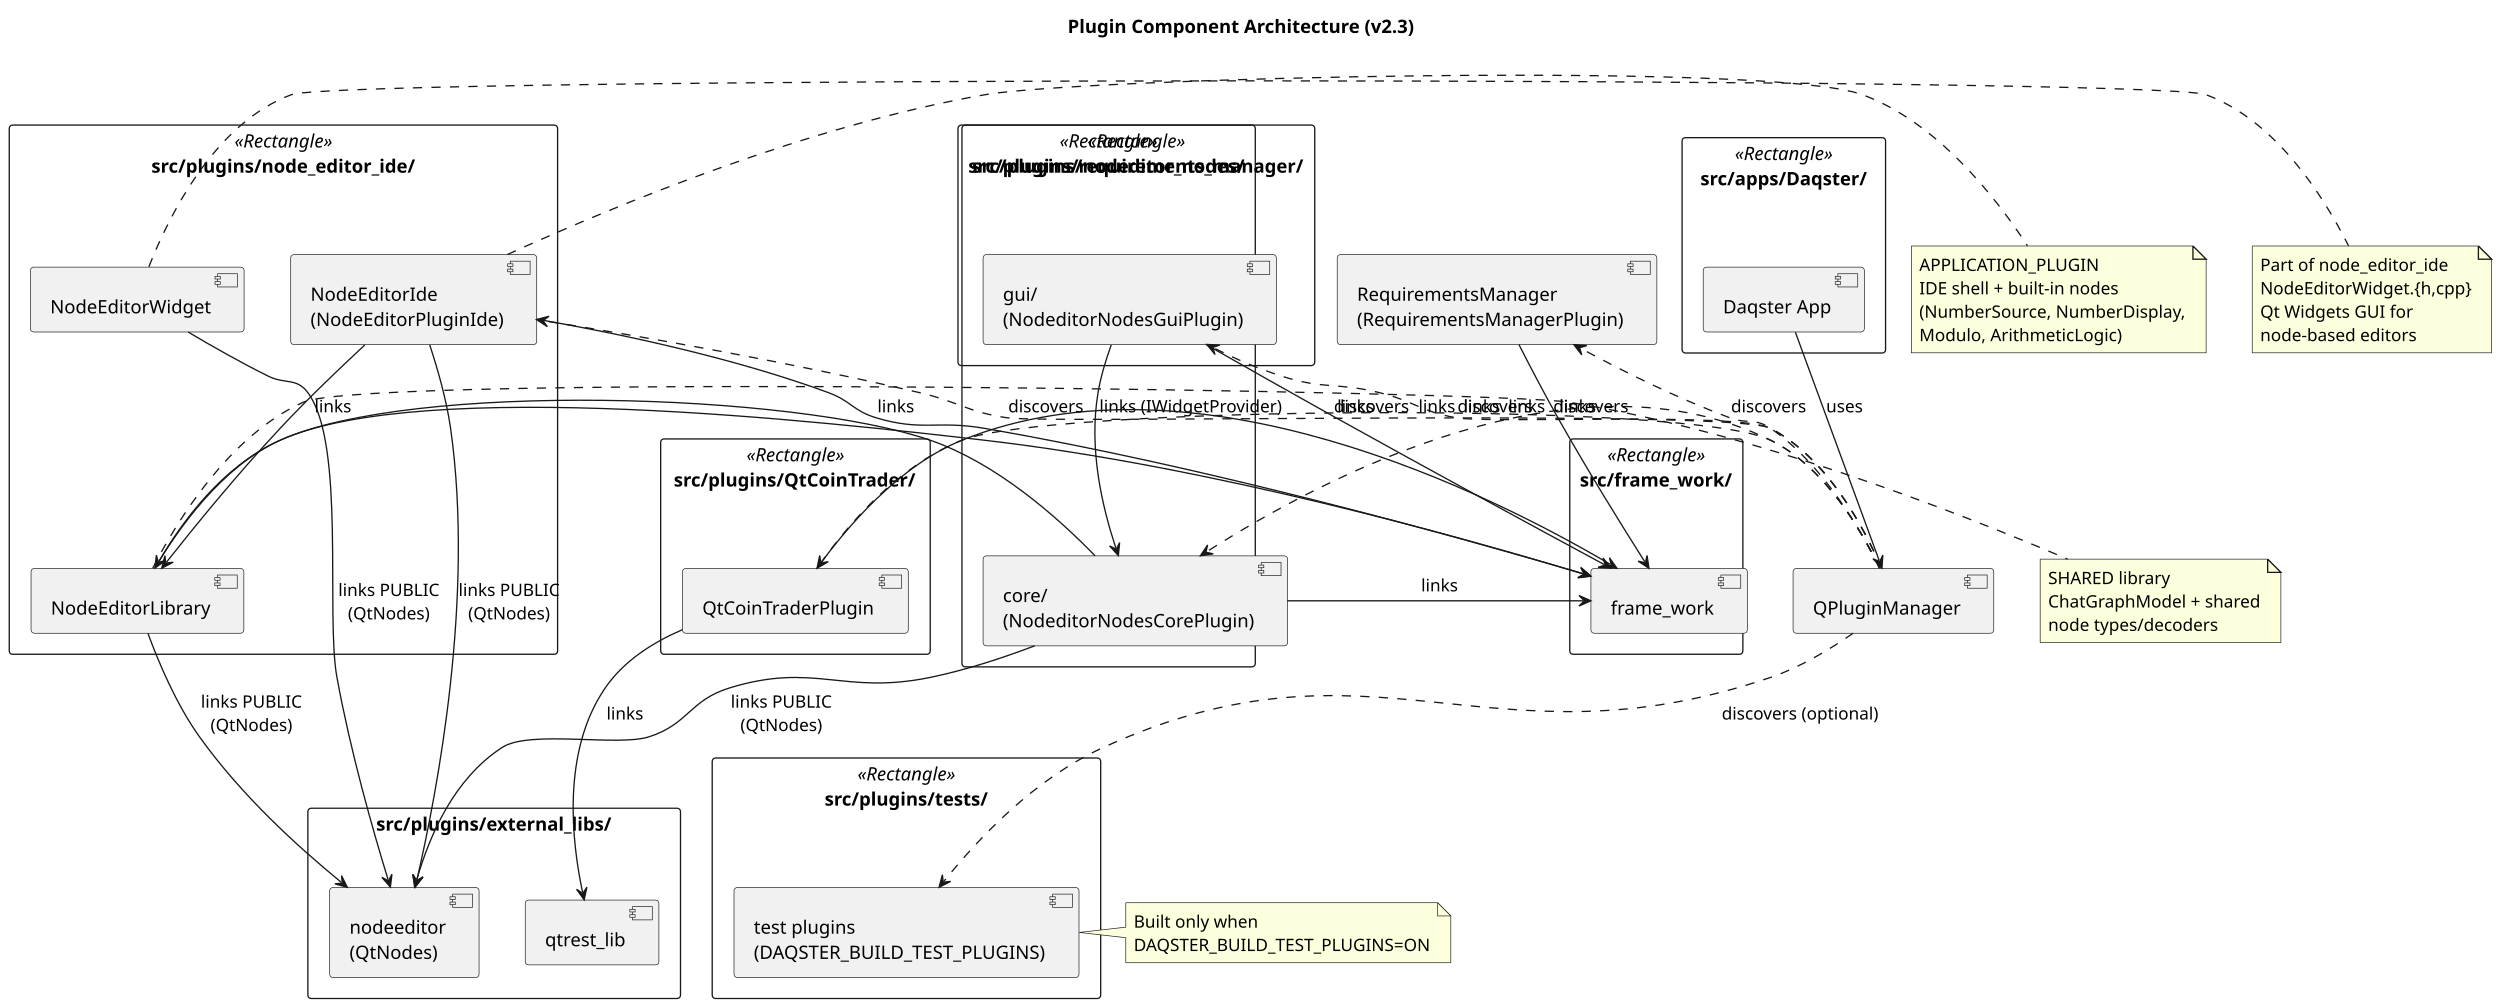
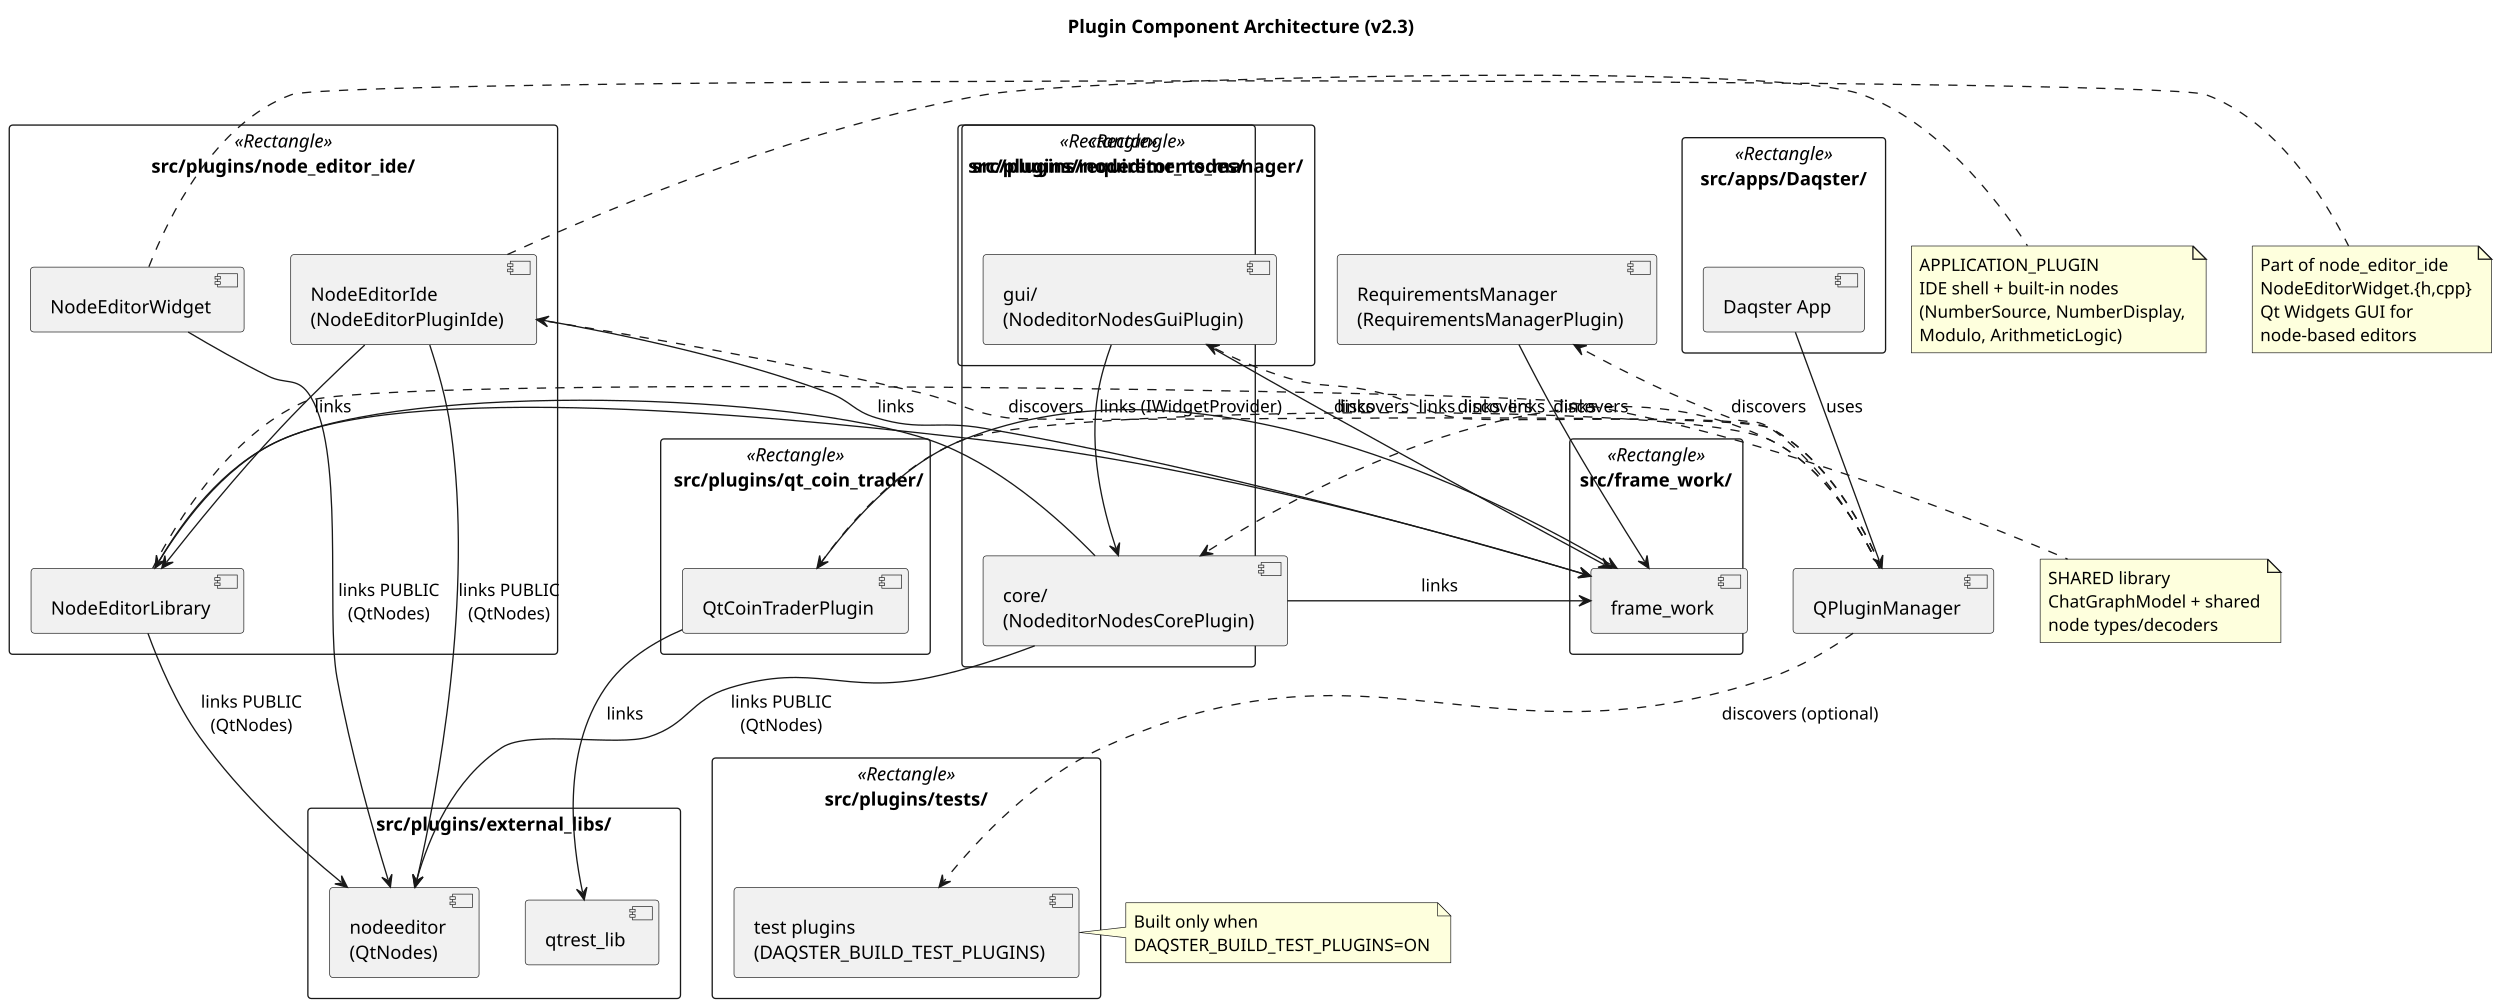
<svg xmlns="http://www.w3.org/2000/svg" contentStyleType="text/css" data-diagram-type="DESCRIPTION" height="761px" preserveAspectRatio="none" style="width:1892px;height:761px;background:#FFFFFF;" version="1.1" viewBox="0 0 1892 761" width="1892px" zoomAndPan="magnify">
  <defs />
  <g>
    <g class="title" data-source-line="5">
      <text fill="#000000" font-family="sans-serif" font-size="14" font-weight="bold" lengthAdjust="spacing" textLength="262.709" x="807.969" y="24.966">Plugin Component Architecture (v2.3)</text>
    </g>
    <g class="cluster" data-qualified-name="src.plugins.external_libs." data-source-line="7" id="ent0002">
      <rect fill="none" height="144" rx="2.5" ry="2.5" style="stroke:#181818;stroke-width:1;" width="282" x="233" y="611.668" />
      <text fill="#000000" font-family="sans-serif" font-size="14" font-weight="bold" lengthAdjust="spacing" textLength="178.583" x="284.708" y="628.634">src/plugins/external_libs/</text>
    </g>
    <g class="cluster" data-qualified-name="src.plugins.node_editor_ide." data-source-line="12" id="ent0005">
      <rect fill="none" height="400.5" rx="2.5" ry="2.5" style="stroke:#181818;stroke-width:1;" width="415" x="7" y="94.668" />
      <text fill="#000000" font-family="sans-serif" font-size="14" font-style="italic" lengthAdjust="spacing" textLength="74.116" x="177.442" y="111.634">«Rectangle»</text>
      <text fill="#000000" font-family="sans-serif" font-size="14" font-weight="bold" lengthAdjust="spacing" textLength="199.891" x="114.554" y="130.702">src/plugins/node_editor_ide/</text>
    </g>
    <g class="cluster" data-qualified-name="src.plugins.nodeditor_nodes." data-source-line="18" id="ent0009">
      <rect fill="none" height="410" rx="2.5" ry="2.5" style="stroke:#181818;stroke-width:1;" width="222" x="728" y="94.668" />
      <text fill="#000000" font-family="sans-serif" font-size="14" font-style="italic" lengthAdjust="spacing" textLength="74.116" x="801.942" y="111.634">«Rectangle»</text>
      <text fill="#000000" font-family="sans-serif" font-size="14" font-weight="bold" lengthAdjust="spacing" textLength="206.415" x="735.792" y="130.702">src/plugins/nodeditor_nodes/</text>
    </g>
    <g class="cluster" data-qualified-name="src.plugins.requirements_manager." data-source-line="23" id="ent0012">
      <rect fill="none" height="182" rx="2.5" ry="2.5" style="stroke:#181818;stroke-width:1;" width="270" x="725" y="94.668" />
      <text fill="#000000" font-family="sans-serif" font-size="14" font-style="italic" lengthAdjust="spacing" textLength="74.116" x="822.942" y="111.634">«Rectangle»</text>
      <text fill="#000000" font-family="sans-serif" font-size="14" font-weight="bold" lengthAdjust="spacing" textLength="254.421" x="732.789" y="130.702">src/plugins/requirements_manager/</text>
    </g>
    <g class="cluster" data-qualified-name="src.plugins.QtCoinTrader." data-source-line="27" id="ent0014">
      <rect fill="none" height="163" rx="2.5" ry="2.5" style="stroke:#181818;stroke-width:1;" width="204" x="500" y="332.168" />
      <text fill="#000000" font-family="sans-serif" font-size="14" font-style="italic" lengthAdjust="spacing" textLength="74.116" x="564.942" y="349.134">«Rectangle»</text>
-       <text fill="#000000" font-family="sans-serif" font-size="14" font-weight="bold" lengthAdjust="spacing" textLength="184.155" x="509.922" y="368.202">src/plugins/QtCoinTrader/</text>
+       <text fill="#000000" font-family="sans-serif" font-size="14" font-weight="bold" lengthAdjust="spacing" textLength="184.155" x="509.922" y="368.202">src/plugins/qt_coin_trader/</text>
    </g>
    <g class="cluster" data-qualified-name="src.plugins.tests." data-source-line="31" id="ent0016">
      <rect fill="none" height="182" rx="2.5" ry="2.5" style="stroke:#181818;stroke-width:1;" width="294" x="539" y="573.668" />
      <text fill="#000000" font-family="sans-serif" font-size="14" font-style="italic" lengthAdjust="spacing" textLength="74.116" x="648.942" y="590.634">«Rectangle»</text>
      <text fill="#000000" font-family="sans-serif" font-size="14" font-weight="bold" lengthAdjust="spacing" textLength="123.816" x="624.092" y="609.702">src/plugins/tests/</text>
    </g>
    <g class="cluster" data-qualified-name="src.frame_work." data-source-line="35" id="ent0018">
      <rect fill="none" height="163" rx="2.5" ry="2.5" style="stroke:#181818;stroke-width:1;" width="131" x="1188" y="332.168" />
      <text fill="#000000" font-family="sans-serif" font-size="14" font-style="italic" lengthAdjust="spacing" textLength="74.116" x="1216.442" y="349.134">«Rectangle»</text>
      <text fill="#000000" font-family="sans-serif" font-size="14" font-weight="bold" lengthAdjust="spacing" textLength="115.766" x="1195.617" y="368.202">src/frame_work/</text>
    </g>
    <g class="cluster" data-qualified-name="src.apps.Daqster." data-source-line="40" id="ent0021">
      <rect fill="none" height="163" rx="2.5" ry="2.5" style="stroke:#181818;stroke-width:1;" width="154" x="1273" y="104.168" />
      <text fill="#000000" font-family="sans-serif" font-size="14" font-style="italic" lengthAdjust="spacing" textLength="74.116" x="1312.942" y="121.134">«Rectangle»</text>
      <text fill="#000000" font-family="sans-serif" font-size="14" font-weight="bold" lengthAdjust="spacing" textLength="126.335" x="1286.832" y="140.202">src/apps/Daqster/</text>
    </g>
    <g class="entity" data-qualified-name="src.plugins.external_libs..NODEEDITOR" data-source-line="8" id="ent0003">
      <rect fill="#F1F1F1" height="68.136" rx="2.5" ry="2.5" style="stroke:#181818;stroke-width:0.5;" width="113.052" x="249.5" y="671.668" />
      <rect fill="#F1F1F1" height="10" style="stroke:#181818;stroke-width:0.5;" width="15" x="342.552" y="676.668" />
      <rect fill="#F1F1F1" height="2" style="stroke:#181818;stroke-width:0.5;" width="4" x="340.552" y="678.668" />
      <rect fill="#F1F1F1" height="2" style="stroke:#181818;stroke-width:0.5;" width="4" x="340.552" y="682.668" />
      <text fill="#000000" font-family="sans-serif" font-size="14" lengthAdjust="spacing" textLength="73.052" x="264.5" y="706.634">nodeeditor</text>
      <text fill="#000000" font-family="sans-serif" font-size="14" lengthAdjust="spacing" textLength="66.71" x="264.5" y="725.702">(QtNodes)</text>
    </g>
    <g class="entity" data-qualified-name="src.plugins.external_libs..QTREST" data-source-line="9" id="ent0004">
      <rect fill="#F1F1F1" height="49.068" rx="2.5" ry="2.5" style="stroke:#181818;stroke-width:0.5;" width="101.152" x="397.5" y="681.168" />
      <rect fill="#F1F1F1" height="10" style="stroke:#181818;stroke-width:0.5;" width="15" x="478.652" y="686.168" />
      <rect fill="#F1F1F1" height="2" style="stroke:#181818;stroke-width:0.5;" width="4" x="476.652" y="688.168" />
      <rect fill="#F1F1F1" height="2" style="stroke:#181818;stroke-width:0.5;" width="4" x="476.652" y="692.168" />
      <text fill="#000000" font-family="sans-serif" font-size="14" lengthAdjust="spacing" textLength="61.152" x="412.5" y="716.134">qtrest_lib</text>
    </g>
    <g class="entity" data-qualified-name="src.plugins.node_editor_ide..IDE" data-source-line="13" id="ent0006">
      <rect fill="#F1F1F1" height="68.136" rx="2.5" ry="2.5" style="stroke:#181818;stroke-width:0.5;" width="186.187" x="220" y="192.668" />
      <rect fill="#F1F1F1" height="10" style="stroke:#181818;stroke-width:0.5;" width="15" x="386.187" y="197.668" />
      <rect fill="#F1F1F1" height="2" style="stroke:#181818;stroke-width:0.5;" width="4" x="384.187" y="199.668" />
      <rect fill="#F1F1F1" height="2" style="stroke:#181818;stroke-width:0.5;" width="4" x="384.187" y="203.668" />
      <text fill="#000000" font-family="sans-serif" font-size="14" lengthAdjust="spacing" textLength="96.18" x="235" y="227.634">NodeEditorIde</text>
      <text fill="#000000" font-family="sans-serif" font-size="14" lengthAdjust="spacing" textLength="146.187" x="235" y="246.702">(NodeEditorPluginIde)</text>
    </g>
    <g class="entity" data-qualified-name="src.plugins.node_editor_ide..NEW" data-source-line="14" id="ent0007">
      <rect fill="#F1F1F1" height="49.068" rx="2.5" ry="2.5" style="stroke:#181818;stroke-width:0.5;" width="161.73" x="23" y="202.168" />
      <rect fill="#F1F1F1" height="10" style="stroke:#181818;stroke-width:0.5;" width="15" x="164.73" y="207.168" />
      <rect fill="#F1F1F1" height="2" style="stroke:#181818;stroke-width:0.5;" width="4" x="162.73" y="209.168" />
      <rect fill="#F1F1F1" height="2" style="stroke:#181818;stroke-width:0.5;" width="4" x="162.73" y="213.168" />
      <text fill="#000000" font-family="sans-serif" font-size="14" lengthAdjust="spacing" textLength="121.73" x="38" y="237.134">NodeEditorWidget</text>
    </g>
    <g class="entity" data-qualified-name="src.plugins.node_editor_ide..NEL" data-source-line="15" id="ent0008">
      <rect fill="#F1F1F1" height="49.068" rx="2.5" ry="2.5" style="stroke:#181818;stroke-width:0.5;" width="161.043" x="23.5" y="430.168" />
      <rect fill="#F1F1F1" height="10" style="stroke:#181818;stroke-width:0.5;" width="15" x="164.543" y="435.168" />
      <rect fill="#F1F1F1" height="2" style="stroke:#181818;stroke-width:0.5;" width="4" x="162.543" y="437.168" />
      <rect fill="#F1F1F1" height="2" style="stroke:#181818;stroke-width:0.5;" width="4" x="162.543" y="441.168" />
      <text fill="#000000" font-family="sans-serif" font-size="14" lengthAdjust="spacing" textLength="121.043" x="38.5" y="465.134">NodeEditorLibrary</text>
    </g>
    <g class="entity" data-qualified-name="src.plugins.nodeditor_nodes..DEMO" data-source-line="19" id="ent0010">
      <rect fill="#F1F1F1" height="68.136" rx="2.5" ry="2.5" style="stroke:#181818;stroke-width:0.5;" width="230.469" x="744" y="420.668" />
      <rect fill="#F1F1F1" height="10" style="stroke:#181818;stroke-width:0.5;" width="15" x="954.469" y="425.668" />
      <rect fill="#F1F1F1" height="2" style="stroke:#181818;stroke-width:0.5;" width="4" x="952.469" y="427.668" />
      <rect fill="#F1F1F1" height="2" style="stroke:#181818;stroke-width:0.5;" width="4" x="952.469" y="431.668" />
      <text fill="#000000" font-family="sans-serif" font-size="14" lengthAdjust="spacing" textLength="34.076" x="759" y="455.634">core/</text>
      <text fill="#000000" font-family="sans-serif" font-size="14" lengthAdjust="spacing" textLength="190.469" x="759" y="474.702">(NodeditorNodesCorePlugin)</text>
    </g>
    <g class="entity" data-qualified-name="src.plugins.nodeditor_nodes..DEMOGUI" data-source-line="20" id="ent0011">
      <rect fill="#F1F1F1" height="68.136" rx="2.5" ry="2.5" style="stroke:#181818;stroke-width:0.5;" width="221.929" x="744" y="192.668" />
      <rect fill="#F1F1F1" height="10" style="stroke:#181818;stroke-width:0.5;" width="15" x="945.929" y="197.668" />
      <rect fill="#F1F1F1" height="2" style="stroke:#181818;stroke-width:0.5;" width="4" x="943.929" y="199.668" />
      <rect fill="#F1F1F1" height="2" style="stroke:#181818;stroke-width:0.5;" width="4" x="943.929" y="203.668" />
      <text fill="#000000" font-family="sans-serif" font-size="14" lengthAdjust="spacing" textLength="26.082" x="759" y="227.634">gui/</text>
      <text fill="#000000" font-family="sans-serif" font-size="14" lengthAdjust="spacing" textLength="181.929" x="759" y="246.702">(NodeditorNodesGuiPlugin)</text>
    </g>
    <g class="entity" data-qualified-name="src.plugins.requirements_manager..RM" data-source-line="24" id="ent0013">
      <rect fill="#F1F1F1" height="68.136" rx="2.5" ry="2.5" style="stroke:#181818;stroke-width:0.5;" width="241.907" x="1012" y="192.668" />
      <rect fill="#F1F1F1" height="10" style="stroke:#181818;stroke-width:0.5;" width="15" x="1233.907" y="197.668" />
      <rect fill="#F1F1F1" height="2" style="stroke:#181818;stroke-width:0.5;" width="4" x="1231.907" y="199.668" />
      <rect fill="#F1F1F1" height="2" style="stroke:#181818;stroke-width:0.5;" width="4" x="1231.907" y="203.668" />
      <text fill="#000000" font-family="sans-serif" font-size="14" lengthAdjust="spacing" textLength="151.899" x="1027" y="227.634">RequirementsManager</text>
      <text fill="#000000" font-family="sans-serif" font-size="14" lengthAdjust="spacing" textLength="201.907" x="1027" y="246.702">(RequirementsManagerPlugin)</text>
    </g>
    <g class="entity" data-qualified-name="src.plugins.QtCoinTrader..QCT" data-source-line="28" id="ent0015">
      <rect fill="#F1F1F1" height="49.068" rx="2.5" ry="2.5" style="stroke:#181818;stroke-width:0.5;" width="170.886" x="516.5" y="430.168" />
      <rect fill="#F1F1F1" height="10" style="stroke:#181818;stroke-width:0.5;" width="15" x="667.385" y="435.168" />
      <rect fill="#F1F1F1" height="2" style="stroke:#181818;stroke-width:0.5;" width="4" x="665.385" y="437.168" />
      <rect fill="#F1F1F1" height="2" style="stroke:#181818;stroke-width:0.5;" width="4" x="665.385" y="441.168" />
      <text fill="#000000" font-family="sans-serif" font-size="14" lengthAdjust="spacing" textLength="130.886" x="531.5" y="465.134">QtCoinTraderPlugin</text>
    </g>
    <g class="entity" data-qualified-name="src.plugins.tests..TEST" data-source-line="32" id="ent0017">
      <rect fill="#F1F1F1" height="68.136" rx="2.5" ry="2.5" style="stroke:#181818;stroke-width:0.5;" width="261.087" x="555.5" y="671.668" />
      <rect fill="#F1F1F1" height="10" style="stroke:#181818;stroke-width:0.5;" width="15" x="796.587" y="676.668" />
      <rect fill="#F1F1F1" height="2" style="stroke:#181818;stroke-width:0.5;" width="4" x="794.587" y="678.668" />
      <rect fill="#F1F1F1" height="2" style="stroke:#181818;stroke-width:0.5;" width="4" x="794.587" y="682.668" />
      <text fill="#000000" font-family="sans-serif" font-size="14" lengthAdjust="spacing" textLength="76.804" x="570.5" y="706.634">test plugins</text>
      <text fill="#000000" font-family="sans-serif" font-size="14" lengthAdjust="spacing" textLength="221.087" x="570.5" y="725.702">(DAQSTER_BUILD_TEST_PLUGINS)</text>
    </g>
    <g class="entity" data-qualified-name="src.frame_work..FW" data-source-line="36" id="ent0019">
      <rect fill="#F1F1F1" height="49.068" rx="2.5" ry="2.5" style="stroke:#181818;stroke-width:0.5;" width="118.386" x="1204" y="430.168" />
      <rect fill="#F1F1F1" height="10" style="stroke:#181818;stroke-width:0.5;" width="15" x="1302.386" y="435.168" />
      <rect fill="#F1F1F1" height="2" style="stroke:#181818;stroke-width:0.5;" width="4" x="1300.386" y="437.168" />
      <rect fill="#F1F1F1" height="2" style="stroke:#181818;stroke-width:0.5;" width="4" x="1300.386" y="441.168" />
      <text fill="#000000" font-family="sans-serif" font-size="14" lengthAdjust="spacing" textLength="78.386" x="1219" y="465.134">frame_work</text>
    </g>
    <g class="entity" data-qualified-name="src.frame_work..QPM" data-source-line="37" id="ent0020">
      <rect fill="#F1F1F1" height="49.068" rx="2.5" ry="2.5" style="stroke:#181818;stroke-width:0.5;" width="151.888" x="1357" y="430.168" />
      <rect fill="#F1F1F1" height="10" style="stroke:#181818;stroke-width:0.5;" width="15" x="1488.888" y="435.168" />
      <rect fill="#F1F1F1" height="2" style="stroke:#181818;stroke-width:0.5;" width="4" x="1486.888" y="437.168" />
      <rect fill="#F1F1F1" height="2" style="stroke:#181818;stroke-width:0.5;" width="4" x="1486.888" y="441.168" />
      <text fill="#000000" font-family="sans-serif" font-size="14" lengthAdjust="spacing" textLength="111.888" x="1372" y="465.134">QPluginManager</text>
    </g>
    <g class="entity" data-qualified-name="src.apps.Daqster..HOST" data-source-line="41" id="ent0022">
      <rect fill="#F1F1F1" height="49.068" rx="2.5" ry="2.5" style="stroke:#181818;stroke-width:0.5;" width="121.928" x="1289" y="202.168" />
      <rect fill="#F1F1F1" height="10" style="stroke:#181818;stroke-width:0.5;" width="15" x="1390.928" y="207.168" />
      <rect fill="#F1F1F1" height="2" style="stroke:#181818;stroke-width:0.5;" width="4" x="1388.928" y="209.168" />
      <rect fill="#F1F1F1" height="2" style="stroke:#181818;stroke-width:0.5;" width="4" x="1388.928" y="213.168" />
      <text fill="#000000" font-family="sans-serif" font-size="14" lengthAdjust="spacing" textLength="81.928" x="1304" y="237.134">Daqster App</text>
    </g>
    <g class="entity" data-qualified-name="GMN44" data-source-line="73" id="ent0045">
      <path d="M1704.5,186.168 L1704.5,266.992 L1885.647,266.992 L1885.647,196.168 L1875.647,186.168 L1704.5,186.168" fill="#FEFFDD" style="stroke:#181818;stroke-width:0.5;" />
      <path d="M1875.647,186.168 L1875.647,196.168 L1885.647,196.168 L1875.647,186.168" fill="#FEFFDD" style="stroke:#181818;stroke-width:1;" />
      <text fill="#000000" font-family="sans-serif" font-size="13" lengthAdjust="spacing" textLength="142.376" x="1710.5" y="205.065">Part of node_editor_ide</text>
      <text fill="#000000" font-family="sans-serif" font-size="13" lengthAdjust="spacing" textLength="160.147" x="1710.5" y="222.771">NodeEditorWidget.{h,cpp}</text>
      <text fill="#000000" font-family="sans-serif" font-size="13" lengthAdjust="spacing" textLength="115.752" x="1710.5" y="240.477">Qt Widgets GUI for</text>
      <text fill="#000000" font-family="sans-serif" font-size="13" lengthAdjust="spacing" textLength="118.469" x="1710.5" y="258.183">node-based editors</text>
    </g>
    <g class="entity" data-qualified-name="GMN47" data-source-line="80" id="ent0048">
      <path d="M1446.5,186.168 L1446.5,266.992 L1669.598,266.992 L1669.598,196.168 L1659.598,186.168 L1446.5,186.168" fill="#FEFFDD" style="stroke:#181818;stroke-width:0.5;" />
      <path d="M1659.598,186.168 L1659.598,196.168 L1669.598,196.168 L1659.598,186.168" fill="#FEFFDD" style="stroke:#181818;stroke-width:1;" />
      <text fill="#000000" font-family="sans-serif" font-size="13" lengthAdjust="spacing" textLength="137.15" x="1452.5" y="205.065">APPLICATION_PLUGIN</text>
      <text fill="#000000" font-family="sans-serif" font-size="13" lengthAdjust="spacing" textLength="150.839" x="1452.5" y="222.771">IDE shell + built-in nodes</text>
      <text fill="#000000" font-family="sans-serif" font-size="13" lengthAdjust="spacing" textLength="202.098" x="1452.5" y="240.477">(NumberSource, NumberDisplay,</text>
      <text fill="#000000" font-family="sans-serif" font-size="13" lengthAdjust="spacing" textLength="153.465" x="1452.5" y="258.183">Modulo, ArithmeticLogic)</text>
    </g>
    <g class="entity" data-qualified-name="GMN50" data-source-line="87" id="ent0051">
      <path d="M1544,423.168 L1544,486.286 L1726.174,486.286 L1726.174,433.168 L1716.174,423.168 L1544,423.168" fill="#FEFFDD" style="stroke:#181818;stroke-width:0.5;" />
      <path d="M1716.174,423.168 L1716.174,433.168 L1726.174,433.168 L1716.174,423.168" fill="#FEFFDD" style="stroke:#181818;stroke-width:1;" />
      <text fill="#000000" font-family="sans-serif" font-size="13" lengthAdjust="spacing" textLength="92.625" x="1550" y="442.065">SHARED library</text>
      <text fill="#000000" font-family="sans-serif" font-size="13" lengthAdjust="spacing" textLength="161.174" x="1550" y="459.771">ChatGraphModel + shared</text>
      <text fill="#000000" font-family="sans-serif" font-size="13" lengthAdjust="spacing" textLength="128.674" x="1550" y="477.477">node types/decoders</text>
    </g>
    <g class="entity" data-qualified-name="GMN53" data-source-line="93" id="ent0054">
      <path d="M852,683.168 L852,701.668 L816.67,705.668 L852,709.668 L852,728.58 A0,0 0 0 0 852,728.58 L1097.965,728.58 A0,0 0 0 0 1097.965,728.58 L1097.965,693.168 L1087.965,683.168 L852,683.168 A0,0 0 0 0 852,683.168" fill="#FEFFDD" style="stroke:#181818;stroke-width:0.5;" />
      <path d="M1087.965,683.168 L1087.965,693.168 L1097.965,693.168 L1087.965,683.168" fill="#FEFFDD" style="stroke:#181818;stroke-width:0.5;" />
      <text fill="#000000" font-family="sans-serif" font-size="13" lengthAdjust="spacing" textLength="94.146" x="858" y="702.065">Built only when</text>
      <text fill="#000000" font-family="sans-serif" font-size="13" lengthAdjust="spacing" textLength="224.965" x="858" y="719.771">DAQSTER_BUILD_TEST_PLUGINS=ON</text>
    </g>
    <g class="link" data-entity-1="ent0007" data-entity-2="ent0003" data-link-type="dependency" data-source-line="45" id="lnk23">
      <path d="M142.4,251.308 C160.49,262.048 182.55,274.568 203,284.668 C215.95,291.058 224.39,285.568 233,297.168 C261.7,335.808 246.35,465.318 255,512.668 C265.32,569.158 282.031,627.652 293.681,665.652" fill="none" id="NEW-to-NODEEDITOR" style="stroke:#181818;stroke-width:1;" />
      <polygon fill="#181818" points="295.44,671.388,296.626,661.611,293.974,666.607,288.978,663.956,295.44,671.388" style="stroke:#181818;stroke-width:1;" />
      <text fill="#000000" font-family="sans-serif" font-size="13" lengthAdjust="spacing" textLength="76.544" x="256" y="451.065">links PUBLIC</text>
      <text fill="#000000" font-family="sans-serif" font-size="13" lengthAdjust="spacing" textLength="61.945" x="263.3" y="468.771">(QtNodes)</text>
    </g>
    <g class="link" data-entity-1="ent0006" data-entity-2="ent0008" data-link-type="dependency" data-source-line="46" id="lnk24">
      <path d="M276.04,261.098 C256.48,279.248 232.37,302.378 212,324.168 C178.82,359.668 146.976,398.868 126.076,425.358" fill="none" id="IDE-to-NEL" style="stroke:#181818;stroke-width:1;" />
      <polygon fill="#181818" points="122.36,430.068,131.075,425.48,125.457,426.143,124.794,420.525,122.36,430.068" style="stroke:#181818;stroke-width:1;" />
      <text fill="#000000" font-family="sans-serif" font-size="13" lengthAdjust="spacing" textLength="27.911" x="238" y="312.065">links</text>
    </g>
    <g class="link" data-entity-1="ent0006" data-entity-2="ent0003" data-link-type="dependency" data-source-line="47" id="lnk25">
      <path d="M325.23,261.098 C331.29,279.438 337.96,302.748 341,324.168 C359.16,451.908 330.869,599.341 315.579,665.611" fill="none" id="IDE-to-NODEEDITOR" style="stroke:#181818;stroke-width:1;" />
      <polygon fill="#181818" points="314.23,671.458,320.151,663.588,315.354,666.586,312.356,661.789,314.23,671.458" style="stroke:#181818;stroke-width:1;" />
      <text fill="#000000" font-family="sans-serif" font-size="13" lengthAdjust="spacing" textLength="76.544" x="347" y="451.065">links PUBLIC</text>
      <text fill="#000000" font-family="sans-serif" font-size="13" lengthAdjust="spacing" textLength="61.945" x="354.3" y="468.771">(QtNodes)</text>
    </g>
    <g class="link" data-entity-1="ent0006" data-entity-2="ent0019" data-link-type="dependency" data-source-line="48" id="lnk26">
      <path d="M406.23,241.558 C469.69,252.628 554.93,270.718 627,297.168 C643.98,303.398 645.67,310.968 663,316.168 C698.07,326.688 708.92,317.928 745,324.168 C913.53,353.288 1102.444,406.005 1198.034,434.125" fill="none" id="IDE-to-FW" style="stroke:#181818;stroke-width:1;" />
      <polygon fill="#181818" points="1203.79,435.818,1196.285,429.441,1198.993,434.407,1194.027,437.115,1203.79,435.818" style="stroke:#181818;stroke-width:1;" />
      <text fill="#000000" font-family="sans-serif" font-size="13" lengthAdjust="spacing" textLength="27.911" x="664" y="312.065">links</text>
    </g>
    <g class="link" data-entity-1="ent0008" data-entity-2="ent0003" data-link-type="dependency" data-source-line="49" id="lnk27">
      <path d="M111.95,479.298 C119.88,500.888 133.4,533.108 151,557.668 C182.76,601.978 224.509,640.066 258.259,667.716" fill="none" id="NEL-to-NODEEDITOR" style="stroke:#181818;stroke-width:1;" />
      <polygon fill="#181818" points="262.9,671.518,258.473,662.72,259.032,668.349,253.403,668.909,262.9,671.518" style="stroke:#181818;stroke-width:1;" />
      <text fill="#000000" font-family="sans-serif" font-size="13" lengthAdjust="spacing" textLength="76.544" x="152" y="535.565">links PUBLIC</text>
      <text fill="#000000" font-family="sans-serif" font-size="13" lengthAdjust="spacing" textLength="61.945" x="159.299" y="553.271">(QtNodes)</text>
    </g>
    <g class="link" data-entity-1="ent0008" data-entity-2="ent0019" data-link-type="dependency" data-source-line="50" id="lnk28">
      <path d="M117.25,429.918 C134.58,400.508 167.97,352.938 212,333.168 C320.05,284.648 627.34,319.558 745,333.168 C914.3,352.758 1102.878,405.478 1198.228,434.368" fill="none" id="NEL-to-FW" style="stroke:#181818;stroke-width:1;" />
      <polygon fill="#181818" points="1203.97,436.108,1196.517,429.67,1199.185,434.658,1194.197,437.326,1203.97,436.108" style="stroke:#181818;stroke-width:1;" />
      <text fill="#000000" font-family="sans-serif" font-size="13" lengthAdjust="spacing" textLength="27.911" x="1073.5" y="312.065">links</text>
    </g>
    <g class="link" data-entity-1="ent0010" data-entity-2="ent0008" data-link-type="dependency" data-source-line="52" id="lnk29">
      <path d="M828.77,420.648 C800.05,391.088 753.93,350.408 704,333.168 C600.65,297.488 311.74,288.378 212,333.168 C167.97,352.938 137.626,395.339 120.296,424.749" fill="none" id="DEMO-to-NEL" style="stroke:#181818;stroke-width:1;" />
      <polygon fill="#181818" points="117.25,429.918,125.265,424.195,119.788,425.61,118.373,420.133,117.25,429.918" style="stroke:#181818;stroke-width:1;" />
      <text fill="#000000" font-family="sans-serif" font-size="13" lengthAdjust="spacing" textLength="27.911" x="1107.5" y="312.065">links</text>
    </g>
    <g class="link" data-entity-1="ent0010" data-entity-2="ent0003" data-link-type="dependency" data-source-line="53" id="lnk30">
      <path d="M783.06,488.748 C758.31,498.128 730.4,507.248 704,512.668 C637.73,526.268 616.65,500.748 552,520.668 C521.7,530.008 521.21,548.038 491,557.668 C467.44,565.178 400.73,552.178 380,565.668 C343.11,589.668 325.027,632.697 315.447,665.607" fill="none" id="DEMO-to-NODEEDITOR" style="stroke:#181818;stroke-width:1;" />
      <polygon fill="#181818" points="313.77,671.368,320.126,663.845,315.168,666.567,312.445,661.609,313.77,671.368" style="stroke:#181818;stroke-width:1;" />
      <text fill="#000000" font-family="sans-serif" font-size="13" lengthAdjust="spacing" textLength="76.544" x="553" y="535.565">links PUBLIC</text>
      <text fill="#000000" font-family="sans-serif" font-size="13" lengthAdjust="spacing" textLength="61.945" x="560.299" y="553.271">(QtNodes)</text>
    </g>
    <g class="link" data-entity-1="ent0010" data-entity-2="ent0019" data-link-type="dependency" data-source-line="54" id="lnk31">
      <path d="M974.23,454.668 C1049.21,454.668 1137.89,454.668 1197.96,454.668" fill="none" id="DEMO-to-FW" style="stroke:#181818;stroke-width:1;" />
      <polygon fill="#181818" points="1203.96,454.668,1194.96,450.668,1198.96,454.668,1194.96,458.668,1203.96,454.668" style="stroke:#181818;stroke-width:1;" />
      <text fill="#000000" font-family="sans-serif" font-size="13" lengthAdjust="spacing" textLength="27.911" x="1075.5" y="447.565">links</text>
    </g>
    <g class="link" data-entity-1="ent0011" data-entity-2="ent0010" data-link-type="dependency" data-source-line="56" id="lnk32">
      <path d="M840.97,261.018 C836.91,272.288 833.03,285.078 831,297.168 C823.85,339.768 834.029,383.07 844.479,414.73" fill="none" id="DEMOGUI-to-DEMO" style="stroke:#181818;stroke-width:1;" />
      <polygon fill="#181818" points="846.36,420.428,847.337,410.628,844.793,415.68,839.741,413.135,846.36,420.428" style="stroke:#181818;stroke-width:1;" />
      <text fill="#000000" font-family="sans-serif" font-size="13" lengthAdjust="spacing" textLength="138.71" x="832" y="312.065">links (IWidgetProvider)</text>
    </g>
    <g class="link" data-entity-1="ent0011" data-entity-2="ent0019" data-link-type="dependency" data-source-line="57" id="lnk33">
      <path d="M912.66,260.678 C942.03,277.418 978.35,297.998 1011,316.168 C1083.73,356.638 1163.532,399.965 1213.901,427.185" fill="none" id="DEMOGUI-to-FW" style="stroke:#181818;stroke-width:1;" />
      <polygon fill="#181818" points="1219.18,430.038,1213.164,422.24,1214.781,427.661,1209.361,429.278,1219.18,430.038" style="stroke:#181818;stroke-width:1;" />
      <text fill="#000000" font-family="sans-serif" font-size="13" lengthAdjust="spacing" textLength="27.911" x="1012" y="312.065">links</text>
    </g>
    <g class="link" data-entity-1="ent0013" data-entity-2="ent0019" data-link-type="dependency" data-source-line="59" id="lnk34">
      <path d="M1149.51,260.738 C1158.04,277.498 1168.79,298.068 1179,316.168 C1201.96,356.848 1227.496,397.901 1244.716,425.051" fill="none" id="RM-to-FW" style="stroke:#181818;stroke-width:1;" />
      <polygon fill="#181818" points="1247.93,430.118,1246.487,420.375,1245.252,425.896,1239.732,424.66,1247.93,430.118" style="stroke:#181818;stroke-width:1;" />
      <text fill="#000000" font-family="sans-serif" font-size="13" lengthAdjust="spacing" textLength="27.911" x="1180" y="312.065">links</text>
    </g>
    <g class="link" data-entity-1="ent0015" data-entity-2="ent0004" data-link-type="dependency" data-source-line="61" id="lnk35">
      <path d="M516.48,476.528 C493.89,486.218 471.95,500.298 458,520.668 C424.65,569.368 432.931,637.567 440.861,675.147" fill="none" id="QCT-to-QTREST" style="stroke:#181818;stroke-width:1;" />
      <polygon fill="#181818" points="442.1,681.018,444.156,671.386,441.068,676.126,436.328,673.038,442.1,681.018" style="stroke:#181818;stroke-width:1;" />
      <text fill="#000000" font-family="sans-serif" font-size="13" lengthAdjust="spacing" textLength="27.911" x="459" y="544.565">links</text>
    </g>
    <g class="link" data-entity-1="ent0015" data-entity-2="ent0019" data-link-type="dependency" data-source-line="62" id="lnk36">
      <path d="M618.32,430.068 C639.55,400.578 679.67,352.678 728,333.168 C905.31,261.608 1128.36,373.954 1218.6,427.084" fill="none" id="QCT-to-FW" style="stroke:#181818;stroke-width:1;" />
      <polygon fill="#181818" points="1223.77,430.128,1218.044,422.115,1219.461,427.591,1213.985,429.009,1223.77,430.128" style="stroke:#181818;stroke-width:1;" />
      <text fill="#000000" font-family="sans-serif" font-size="13" lengthAdjust="spacing" textLength="27.911" x="1141.5" y="312.065">links</text>
    </g>
    <g class="link" data-entity-1="ent0022" data-entity-2="ent0020" data-link-type="dependency" data-source-line="64" id="lnk37">
      <path d="M1358.73,251.428 C1374.67,294.828 1406.251,380.836 1422.201,424.256" fill="none" id="HOST-to-QPM" style="stroke:#181818;stroke-width:1;" />
      <polygon fill="#181818" points="1424.27,429.888,1424.921,420.061,1422.546,425.195,1417.412,422.819,1424.27,429.888" style="stroke:#181818;stroke-width:1;" />
      <text fill="#000000" font-family="sans-serif" font-size="13" lengthAdjust="spacing" textLength="27.82" x="1382" y="312.065">uses</text>
    </g>
    <g class="link" data-entity-1="ent0020" data-entity-2="ent0006" data-link-type="dependency" data-source-line="65" id="lnk38">
      <path d="M1423.97,429.968 C1410.79,399.158 1383.07,346.638 1340,324.168 C1311.53,309.308 793.77,320.878 762,316.168 C731.8,311.698 725.72,304.128 696,297.168 C597.79,274.188 489.844,255.33 411.944,242.81" fill="none" id="QPM-to-IDE" style="stroke:#181818;stroke-width:1;stroke-dasharray:7,7;" />
      <polygon fill="#181818" points="406.02,241.858,414.271,247.235,410.957,242.651,415.541,239.337,406.02,241.858" style="stroke:#181818;stroke-width:1;" />
      <text fill="#000000" font-family="sans-serif" font-size="13" lengthAdjust="spacing" textLength="57.213" x="763" y="312.065">discovers</text>
    </g>
    <g class="link" data-entity-1="ent0020" data-entity-2="ent0010" data-link-type="dependency" data-source-line="66" id="lnk39">
      <path d="M1422.52,430.028 C1408.54,400.738 1380.73,353.278 1340,333.168 C1192.89,260.508 1003.429,360.042 913.519,417.382" fill="none" id="QPM-to-DEMO" style="stroke:#181818;stroke-width:1;stroke-dasharray:7,7;" />
      <polygon fill="#181818" points="908.46,420.608,918.199,419.141,912.676,417.919,913.897,412.396,908.46,420.608" style="stroke:#181818;stroke-width:1;" />
      <text fill="#000000" font-family="sans-serif" font-size="13" lengthAdjust="spacing" textLength="57.213" x="1009.5" y="312.065">discovers</text>
    </g>
    <g class="link" data-entity-1="ent0020" data-entity-2="ent0011" data-link-type="dependency" data-source-line="67" id="lnk40">
      <path d="M1423.9,430.098 C1410.65,399.428 1382.84,347.068 1340,324.168 C1316.66,311.698 1128.05,320.778 1102,316.168 C1075.29,311.438 1070.34,303.668 1044,297.168 C1011.62,289.178 1001.73,294.958 970,284.668 C950.92,278.478 936.412,272.291 918.652,263.371" fill="none" id="QPM-to-DEMOGUI" style="stroke:#181818;stroke-width:1;stroke-dasharray:7,7;" />
      <polygon fill="#181818" points="913.29,260.678,919.537,268.292,917.758,262.922,923.128,261.143,913.29,260.678" style="stroke:#181818;stroke-width:1;" />
      <text fill="#000000" font-family="sans-serif" font-size="13" lengthAdjust="spacing" textLength="57.213" x="1103" y="312.065">discovers</text>
    </g>
    <g class="link" data-entity-1="ent0020" data-entity-2="ent0013" data-link-type="dependency" data-source-line="68" id="lnk41">
      <path d="M1422.35,429.928 C1407.93,400.558 1379.4,351.138 1340,324.168 C1328.26,316.128 1322.32,321.168 1309,316.168 C1268.34,300.898 1229.978,281.852 1196.338,263.662" fill="none" id="QPM-to-RM" style="stroke:#181818;stroke-width:1;stroke-dasharray:7,7;" />
      <polygon fill="#181818" points="1191.06,260.808,1197.074,268.607,1195.458,263.186,1200.879,261.57,1191.06,260.808" style="stroke:#181818;stroke-width:1;" />
      <text fill="#000000" font-family="sans-serif" font-size="13" lengthAdjust="spacing" textLength="57.213" x="1310" y="312.065">discovers</text>
    </g>
    <g class="link" data-entity-1="ent0020" data-entity-2="ent0015" data-link-type="dependency" data-source-line="69" id="lnk42">
      <path d="M1422.52,430.028 C1408.54,400.738 1380.73,353.278 1340,333.168 C1279.03,303.058 791.06,307.718 728,333.168 C679.67,352.678 643.056,395.709 621.826,425.199" fill="none" id="QPM-to-QCT" style="stroke:#181818;stroke-width:1;stroke-dasharray:7,7;" />
      <polygon fill="#181818" points="618.32,430.068,626.825,425.101,621.241,426.01,620.332,420.427,618.32,430.068" style="stroke:#181818;stroke-width:1;" />
      <text fill="#000000" font-family="sans-serif" font-size="13" lengthAdjust="spacing" textLength="57.213" x="1175.5" y="312.065">discovers</text>
    </g>
    <g class="link" data-entity-1="ent0020" data-entity-2="ent0017" data-link-type="dependency" data-source-line="70" id="lnk43">
      <path d="M1402.47,479.198 C1385.11,491.288 1362.42,505.058 1340,512.668 C1126.3,585.198 1040.36,472.078 835,565.668 C783.01,589.358 741.087,633.808 714.437,666.848" fill="none" id="QPM-to-TEST" style="stroke:#181818;stroke-width:1;stroke-dasharray:7,7;" />
      <polygon fill="#181818" points="710.67,671.518,719.434,667.024,713.809,667.626,713.207,662.001,710.67,671.518" style="stroke:#181818;stroke-width:1;" />
      <text fill="#000000" font-family="sans-serif" font-size="13" lengthAdjust="spacing" textLength="118.846" x="1303" y="544.565">discovers (optional)</text>
    </g>
    <g class="link" data-entity-1="ent0007" data-entity-2="ent0045" data-link-type="association" data-source-line="73" id="lnk46">
      <path d="M112.68,201.878 C127.64,163.828 162.41,93.158 220.5,71.668 C258.25,57.708 1631.75,57.708 1669.5,71.668 C1721.62,90.948 1757.72,146.978 1777.4,186.098" fill="none" id="NEW-GMN44" style="stroke:#181818;stroke-width:1;stroke-dasharray:7,7;" />
    </g>
    <g class="link" data-entity-1="ent0006" data-entity-2="ent0048" data-link-type="association" data-source-line="80" id="lnk49">
      <path d="M384.01,192.618 C468.04,154.368 613.28,94.648 745.5,71.668 C818.19,59.038 1340.3,46.068 1409.5,71.668 C1465.25,92.288 1509.17,147.388 1534.37,185.988" fill="none" id="IDE-GMN47" style="stroke:#181818;stroke-width:1;stroke-dasharray:7,7;" />
    </g>
    <g class="link" data-entity-1="ent0008" data-entity-2="ent0051" data-link-type="association" data-source-line="87" id="lnk52">
      <path d="M115.56,430.038 C133.89,394.318 173.4,329.668 229.5,304.418 C278.03,282.578 1134.97,295.838 1187.5,304.418 C1325.4,326.948 1478.11,386.118 1564.74,423.128" fill="none" id="NEL-GMN50" style="stroke:#181818;stroke-width:1;stroke-dasharray:7,7;" />
    </g>
  </g>
</svg>
